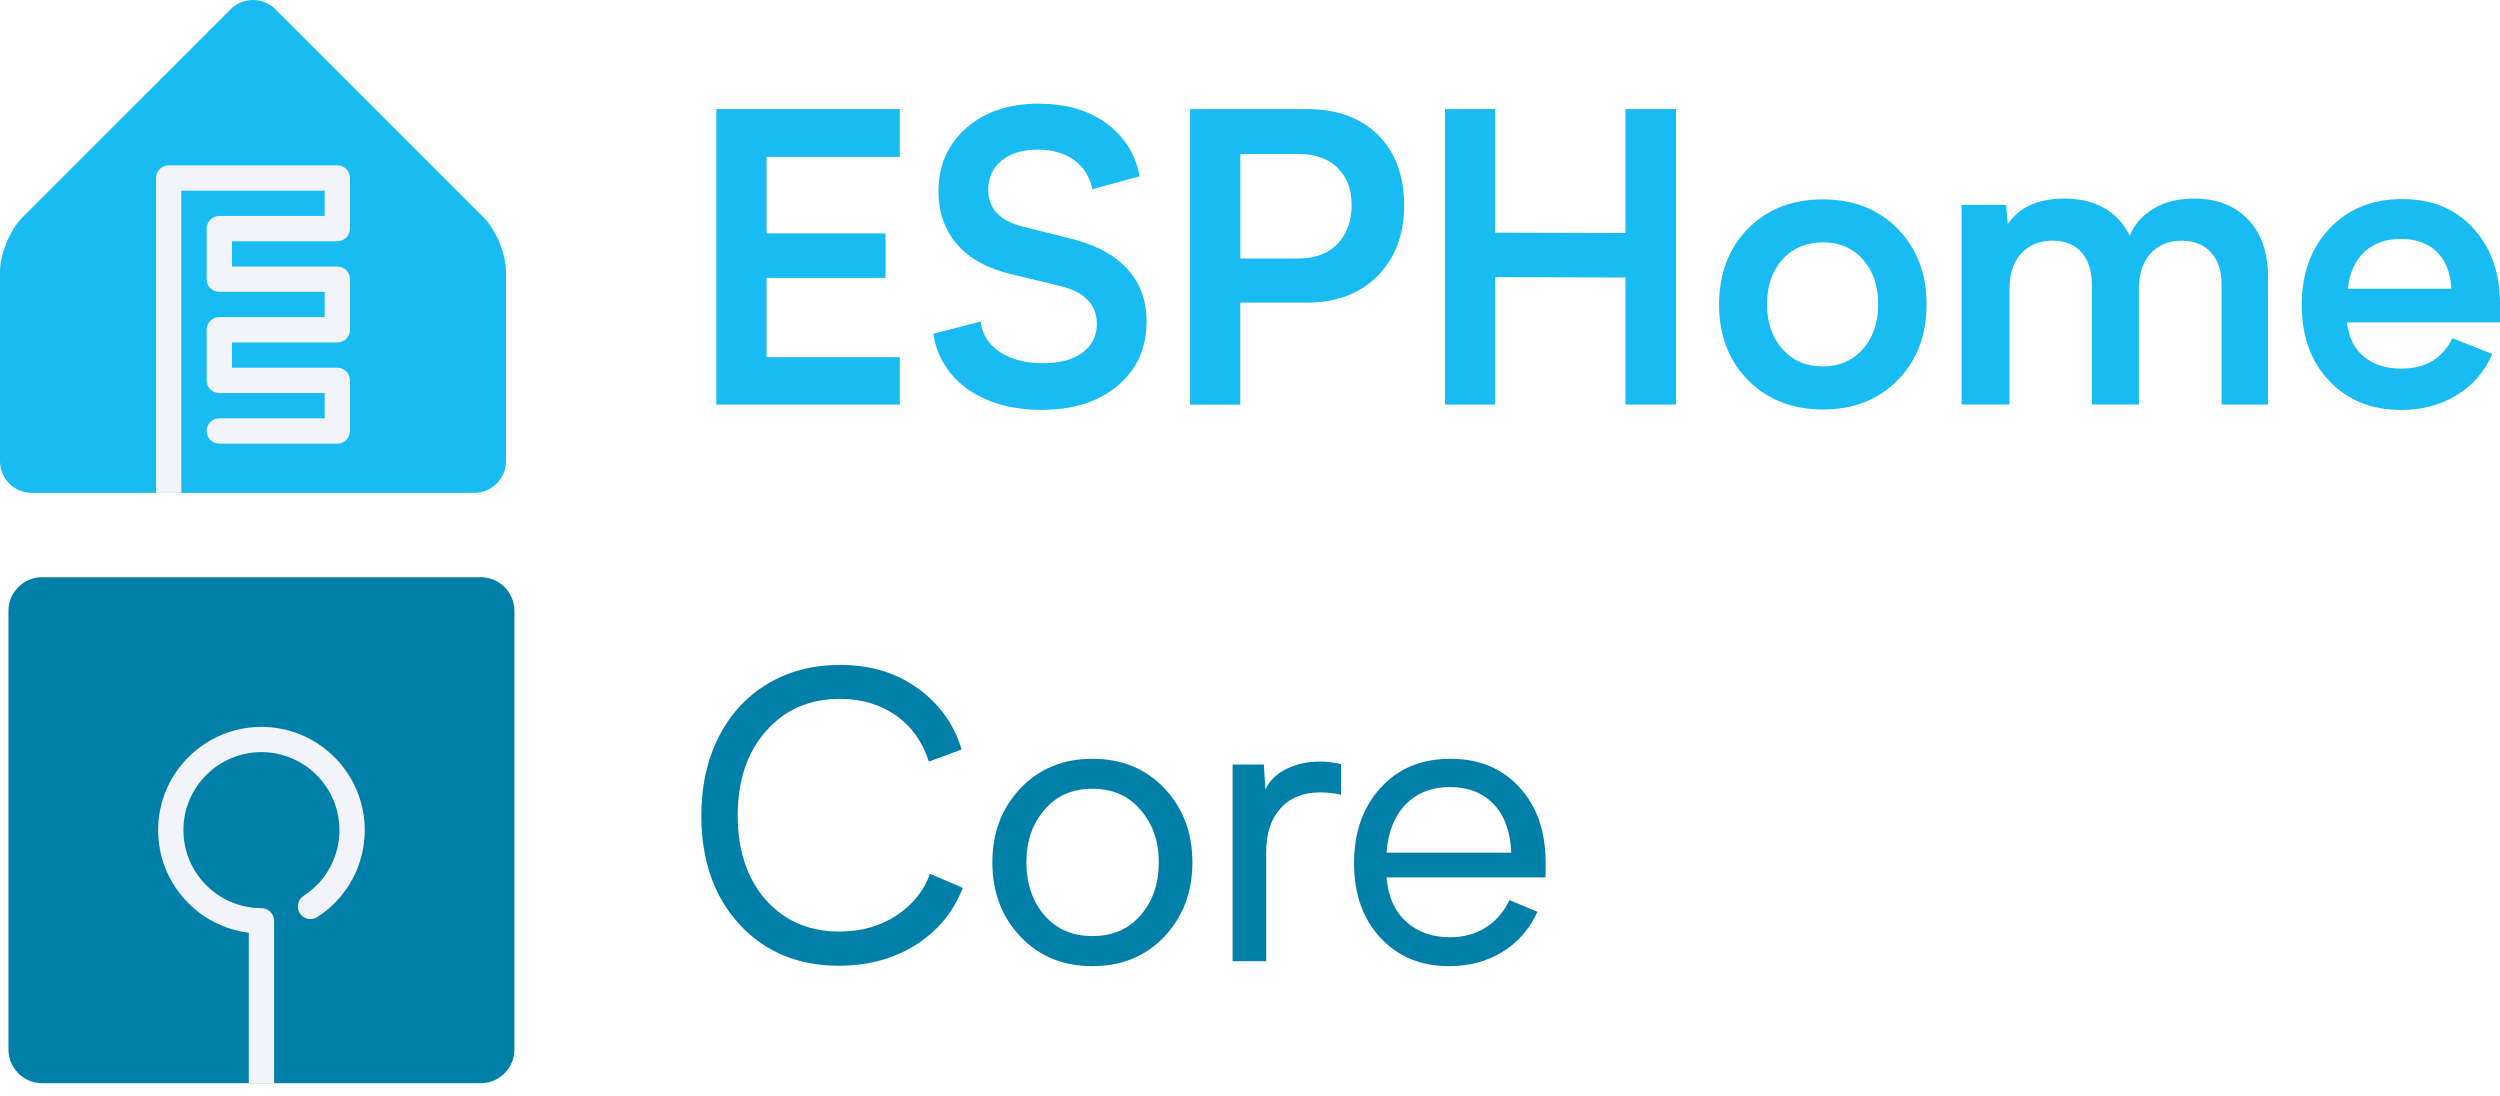
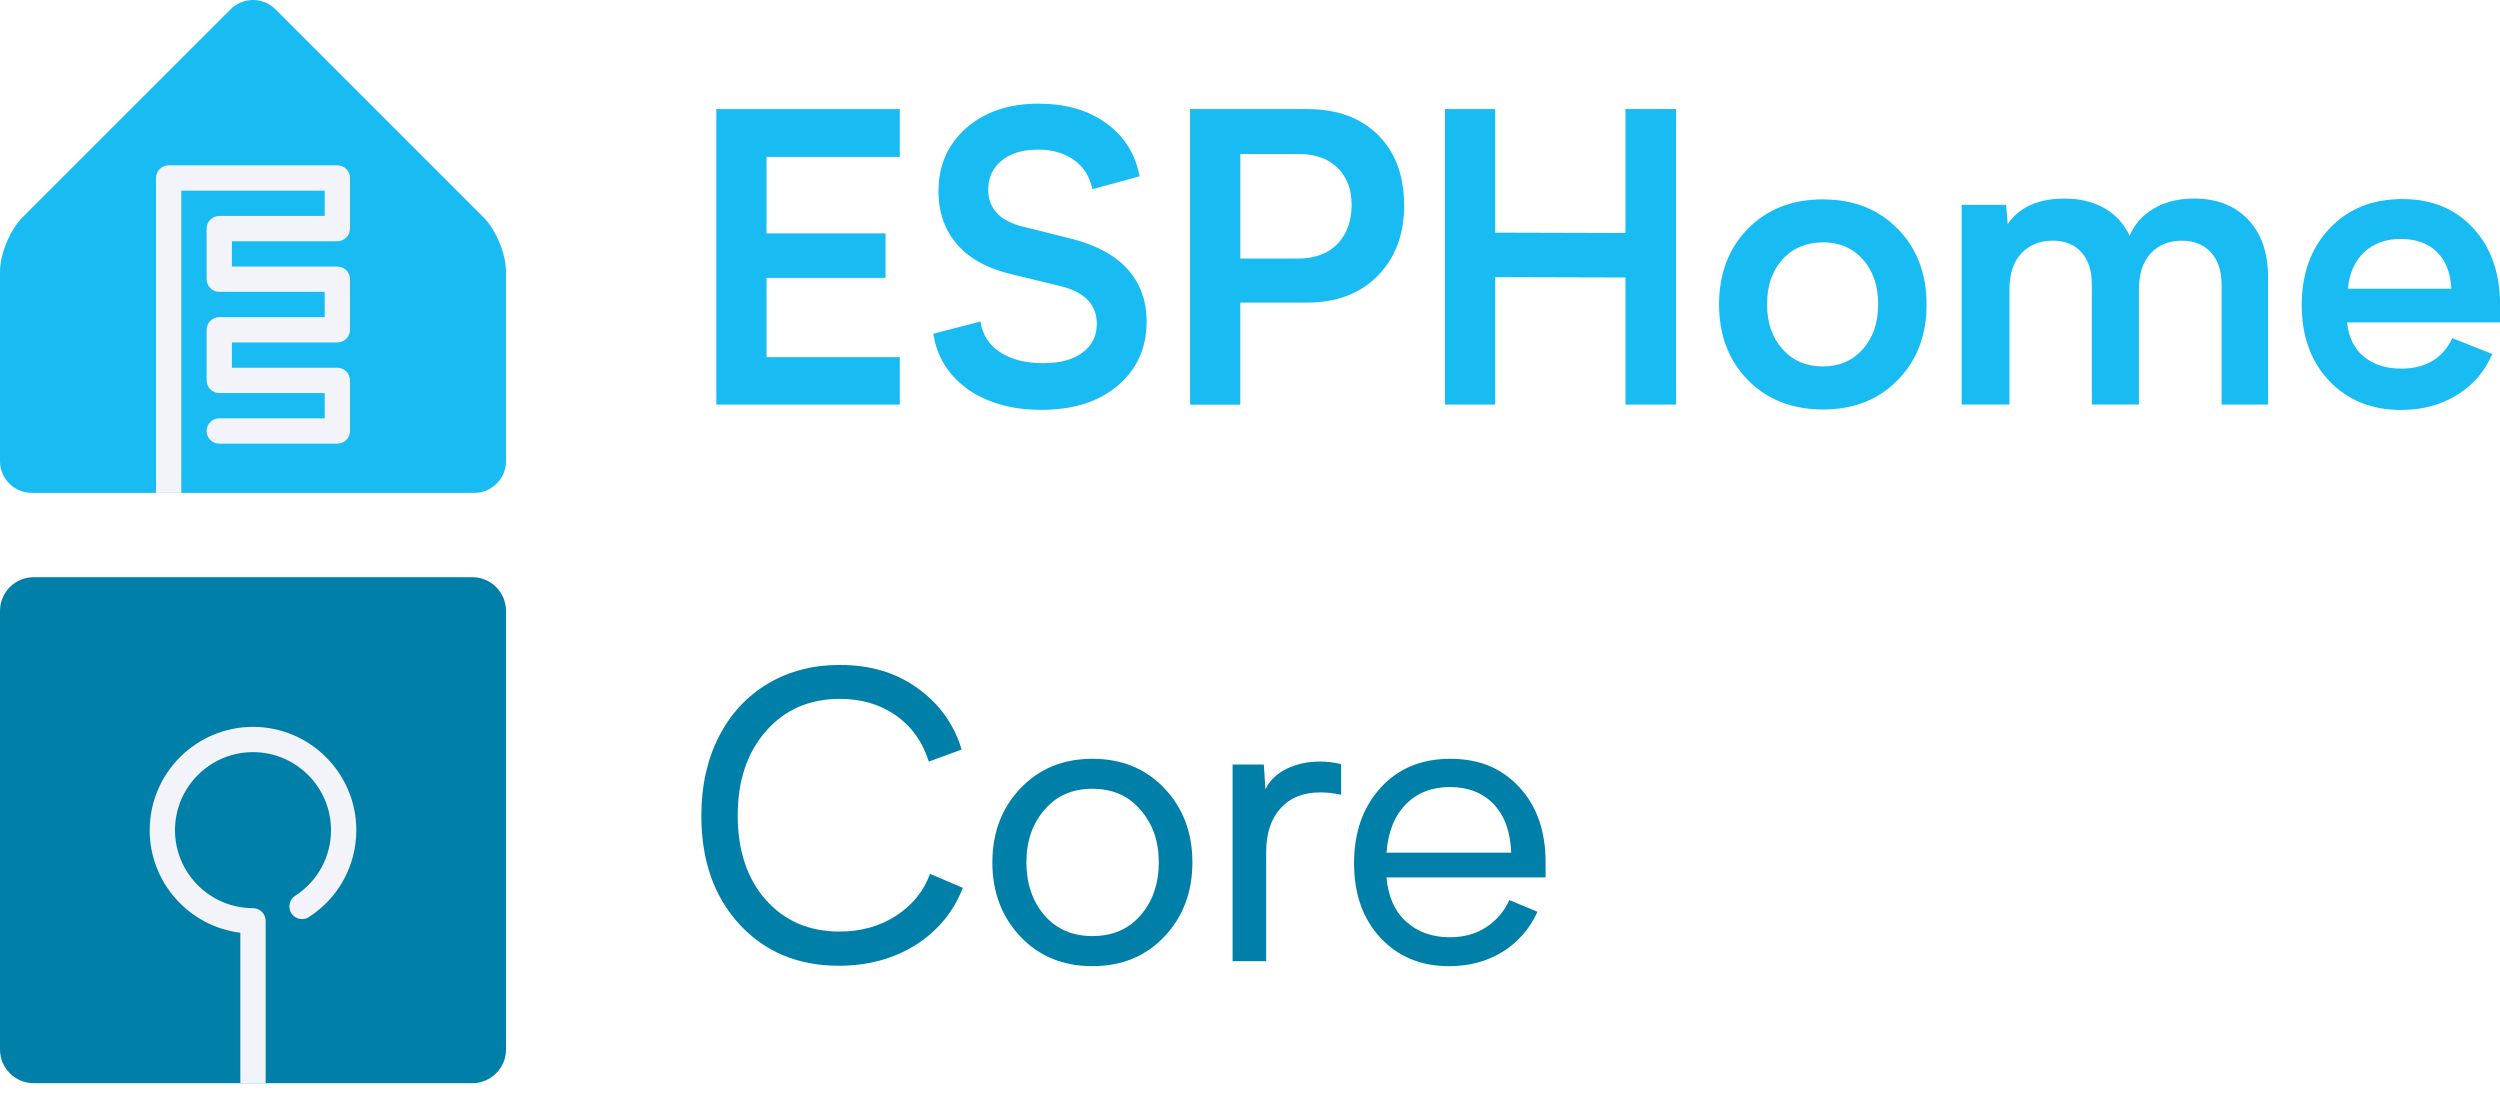
<svg xmlns="http://www.w3.org/2000/svg" id="Layer_2" data-name="Layer 2" viewBox="0 0 592.88 259.88">
  <defs>
    <style>
      .cls-1 {
        fill: none;
      }

      .cls-1, .cls-2, .cls-3, .cls-4 {
        stroke-width: 0px;
      }

      .cls-2 {
        fill: #f2f4f9;
      }

      .cls-3 {
        fill: #18bcf2;
      }

      .cls-5 {
        clip-path: url(#clippath);
      }

      .cls-4 {
        fill: #007fa8;
      }
    </style>
    <clipPath id="clippath">
-       <rect class="cls-1" x="2" y="136.88" width="120" height="120" rx="8" ry="8" />
+       <rect class="cls-1" y="136.88" width="120" height="120" rx="8" ry="8" />
    </clipPath>
  </defs>
  <g id="Layer_1-2" data-name="Layer 1">
    <g>
      <g>
        <path class="cls-3" d="M213.38,84.7v11.25h-43.5V25.87h43.5v11.34h-31.59v18.14h28.22v10.55h-28.22v18.8h31.59Z" />
        <path class="cls-3" d="M246.45,24.6c6.41,0,11.73,1.56,15.98,4.69,4.25,3.12,6.86,7.3,7.83,12.52l-11.2,3.05c-.63-3-2.09-5.31-4.38-6.94-2.3-1.62-5.13-2.44-8.51-2.44-3.63,0-6.5.87-8.62,2.6-2.13,1.73-3.19,4.04-3.19,6.91,0,4.53,2.81,7.47,8.44,8.81l11.44,2.86c5.91,1.53,10.33,3.96,13.27,7.29,2.94,3.33,4.41,7.43,4.41,12.3,0,6.25-2.27,11.3-6.8,15.16-4.53,3.86-10.59,5.79-18.19,5.79-6.84,0-12.63-1.61-17.34-4.83-4.66-3.34-7.41-7.75-8.25-13.22l11.2-2.91c.41,3.09,1.95,5.52,4.62,7.27,2.67,1.75,6.07,2.62,10.2,2.62s7.09-.84,9.35-2.51c2.27-1.67,3.4-3.94,3.4-6.82,0-4.5-2.81-7.47-8.44-8.91l-11.44-2.77c-5.88-1.34-10.29-3.73-13.24-7.15s-4.43-7.6-4.43-12.54c0-6.19,2.2-11.21,6.59-15.07,4.39-3.86,10.16-5.79,17.32-5.79Z" />
        <path class="cls-3" d="M333,48.7c0,6.88-2.09,12.44-6.26,16.69-4.17,4.25-9.79,6.38-16.85,6.38h-15.75v24.19h-11.91V25.87h27.75c7.12,0,12.74,2.06,16.85,6.16,4.11,4.11,6.16,9.66,6.16,16.66ZM320.53,48.42c0-3.53-1.1-6.4-3.3-8.6s-5.32-3.3-9.35-3.3h-13.73v24.8h13.55c4.12,0,7.3-1.17,9.52-3.52,2.22-2.34,3.33-5.47,3.33-9.38Z" />
        <path class="cls-3" d="M342.68,25.87h11.91v29.3l30.89.09v-29.39h12v70.08h-12v-30.14l-30.89-.09v30.23h-11.91V25.87Z" />
        <path class="cls-3" d="M432.33,47.29c7.25,0,13.16,2.33,17.72,6.98,4.56,4.66,6.84,10.64,6.84,17.95s-2.28,13.25-6.84,17.91c-4.56,4.66-10.47,6.98-17.72,6.98s-13.25-2.33-17.81-6.98c-4.56-4.66-6.84-10.62-6.84-17.91s2.28-13.34,6.84-17.98c4.56-4.64,10.5-6.96,17.81-6.96ZM432.33,86.9c3.87,0,7.02-1.37,9.45-4.1,2.42-2.73,3.63-6.29,3.63-10.66s-1.21-7.91-3.63-10.62c-2.42-2.7-5.57-4.05-9.45-4.05s-7.17,1.35-9.61,4.05c-2.44,2.7-3.66,6.24-3.66,10.62s1.22,7.93,3.66,10.66c2.44,2.74,5.64,4.1,9.61,4.1Z" />
        <path class="cls-3" d="M537.87,65.81v30.14h-11.02v-28.41c0-3.28-.84-5.84-2.53-7.69-1.69-1.84-3.98-2.77-6.89-2.77-3.09,0-5.56,1.01-7.41,3.02-1.84,2.02-2.77,4.84-2.77,8.46v27.38h-11.16v-28.41c0-3.28-.82-5.84-2.46-7.69-1.64-1.84-3.91-2.77-6.82-2.77-3.09,0-5.58,1.01-7.45,3.02s-2.81,4.84-2.81,8.46v27.38h-11.34v-47.34h10.55l.38,4.55c2.75-4.03,7.23-6.05,13.45-6.05,3.62,0,6.77.75,9.42,2.25,2.66,1.5,4.67,3.69,6.05,6.56,1.16-2.75,3.07-4.91,5.74-6.47,2.67-1.56,5.85-2.34,9.54-2.34,5.37,0,9.64,1.66,12.8,4.97,3.16,3.31,4.73,7.89,4.73,13.73Z" />
        <path class="cls-3" d="M592.88,76.45h-36.28c.38,3.56,1.72,6.28,4.03,8.16,2.31,1.88,5.25,2.81,8.81,2.81,5.78,0,9.83-2.41,12.14-7.22l9.47,3.75c-1.78,4.16-4.59,7.41-8.41,9.75-3.83,2.34-8.23,3.52-13.2,3.52-7,0-12.68-2.29-17.04-6.87-4.36-4.58-6.54-10.59-6.54-18.02s2.2-13.48,6.59-18.14c4.39-4.66,10.13-6.98,17.23-6.98s12.58,2.3,16.83,6.89c4.25,4.59,6.38,10.64,6.38,18.14v4.22ZM556.79,68.48h24.56c-.22-3.84-1.38-6.77-3.49-8.79s-4.95-3.02-8.51-3.02-6.41,1.02-8.62,3.07c-2.22,2.05-3.53,4.96-3.94,8.74Z" />
        <path class="cls-4" d="M220.27,180.6c-1.47-4.66-4.06-8.3-7.78-10.92-3.72-2.62-8.16-3.94-13.31-3.94-7.22,0-13.06,2.55-17.53,7.64-4.47,5.09-6.7,11.77-6.7,20.02s2.23,15.02,6.68,20.02c4.45,5,10.27,7.5,17.46,7.5,5.12,0,9.62-1.27,13.5-3.8,3.84-2.53,6.5-5.83,7.97-9.89l7.78,3.33c-2.22,5.69-5.95,10.2-11.2,13.55-5.28,3.28-11.34,4.92-18.19,4.92-9.69,0-17.55-3.27-23.58-9.82-6.03-6.55-9.05-15.15-9.05-25.8,0-7,1.38-13.21,4.12-18.63,2.75-5.42,6.62-9.62,11.6-12.61,4.98-2.98,10.69-4.48,17.13-4.48,7.28,0,13.45,1.86,18.52,5.58,5.09,3.66,8.55,8.48,10.36,14.48l-7.78,2.86Z" />
        <path class="cls-4" d="M259.06,179.95c6.97,0,12.66,2.34,17.09,7.01,4.42,4.67,6.63,10.52,6.63,17.55s-2.21,12.89-6.63,17.58c-4.42,4.69-10.12,7.03-17.09,7.03s-12.66-2.34-17.09-7.03c-4.42-4.69-6.63-10.55-6.63-17.58s2.22-12.88,6.66-17.55c4.44-4.67,10.12-7.01,17.06-7.01ZM259.06,221.99c4.75,0,8.55-1.62,11.39-4.88,2.91-3.34,4.36-7.55,4.36-12.61s-1.45-9.12-4.36-12.47c-2.81-3.31-6.61-4.97-11.39-4.97s-8.53,1.66-11.34,4.97c-2.88,3.31-4.31,7.47-4.31,12.47s1.44,9.3,4.31,12.61c2.84,3.25,6.62,4.88,11.34,4.88Z" />
        <path class="cls-4" d="M313.08,180.6c1.53,0,3.19.2,4.97.61v7.27c-1.72-.38-3.38-.56-4.97-.56-4,0-7.13,1.26-9.4,3.77-2.27,2.52-3.4,5.96-3.4,10.34v25.92h-7.97v-46.64h7.41l.38,5.86c1-2.06,2.66-3.67,4.99-4.83,2.33-1.16,4.99-1.73,7.99-1.73Z" />
        <path class="cls-4" d="M366.54,208.07h-37.73c.38,4.53,1.93,8.03,4.66,10.5,2.73,2.47,6.19,3.7,10.38,3.7,3.25,0,6.09-.77,8.51-2.32,2.42-1.55,4.29-3.71,5.6-6.49l6.66,2.77c-1.88,4.09-4.65,7.27-8.32,9.52-3.67,2.25-7.88,3.38-12.63,3.38-6.69,0-12.12-2.24-16.29-6.73-4.17-4.48-6.26-10.38-6.26-17.7s2.09-13.23,6.26-17.84c4.17-4.61,9.7-6.91,16.57-6.91s12.2,2.24,16.36,6.73c4.16,4.48,6.23,10.43,6.23,17.84v3.56ZM328.81,202.21h29.58c-.19-4.97-1.58-8.8-4.17-11.51-2.59-2.7-6.05-4.05-10.36-4.05s-7.8,1.37-10.48,4.1c-2.67,2.74-4.2,6.56-4.57,11.46Z" />
      </g>
-       <rect class="cls-4" x="2" y="136.88" width="120" height="120" rx="8" ry="8" />
      <g>
        <path class="cls-3" d="M120,109.38c0,4.12-3.38,7.5-7.5,7.5H7.5c-4.12,0-7.5-3.38-7.5-7.5v-45c0-4.12,2.39-9.89,5.3-12.8L54.7,2.19c2.92-2.92,7.69-2.92,10.61,0l49.39,49.39c2.92,2.92,5.3,8.68,5.3,12.8v45Z" />
        <path class="cls-2" d="M80,39.21h-40c-1.66,0-3,1.34-3,3v74.67h6V45.21h34v6h-25c-1.66,0-3,1.34-3,3v12c0,1.66,1.34,3,3,3h25v6h-25c-1.66,0-3,1.34-3,3v12c0,1.66,1.34,3,3,3h25v6h-25c-1.66,0-3,1.34-3,3s1.34,3,3,3h28c1.66,0,3-1.34,3-3v-12c0-1.66-1.34-3-3-3h-25v-6h25c1.66,0,3-1.34,3-3v-12c0-1.66-1.34-3-3-3h-25v-6h25c1.66,0,3-1.34,3-3v-12c0-1.66-1.34-3-3-3Z" />
      </g>
-       <g class="cls-5">
-         <path class="cls-2" d="M62,259.88c-1.66,0-3-1.34-3-3v-35.68c-12.1-1.48-21.5-11.82-21.5-24.32,0-13.51,10.99-24.5,24.5-24.5s24.5,10.99,24.5,24.5c0,8.37-4.21,16.08-11.25,20.61-1.39.9-3.25.49-4.15-.9-.9-1.39-.49-3.25.9-4.15,5.32-3.43,8.5-9.25,8.5-15.57,0-10.2-8.3-18.5-18.5-18.5s-18.5,8.3-18.5,18.5,8.3,18.5,18.5,18.5c1.66,0,3,1.34,3,3v38.5c0,1.66-1.34,3-3,3Z" />
+       <g>
+         <rect class="cls-4" y="136.88" width="120" height="120" rx="8" ry="8" />
+         <g class="cls-5">
+           <path class="cls-2" d="M60,259.88c-1.66,0-3-1.34-3-3v-35.68c-12.1-1.48-21.5-11.82-21.5-24.32,0-13.51,10.99-24.5,24.5-24.5s24.5,10.99,24.5,24.5c0,8.37-4.21,16.08-11.25,20.61-1.39.9-3.25.49-4.15-.9-.9-1.39-.49-3.25.9-4.15,5.32-3.43,8.5-9.25,8.5-15.57,0-10.2-8.3-18.5-18.5-18.5s-18.5,8.3-18.5,18.5,8.3,18.5,18.5,18.5c1.66,0,3,1.34,3,3v38.5c0,1.66-1.34,3-3,3Z" />
+         </g>
      </g>
    </g>
  </g>
</svg>
